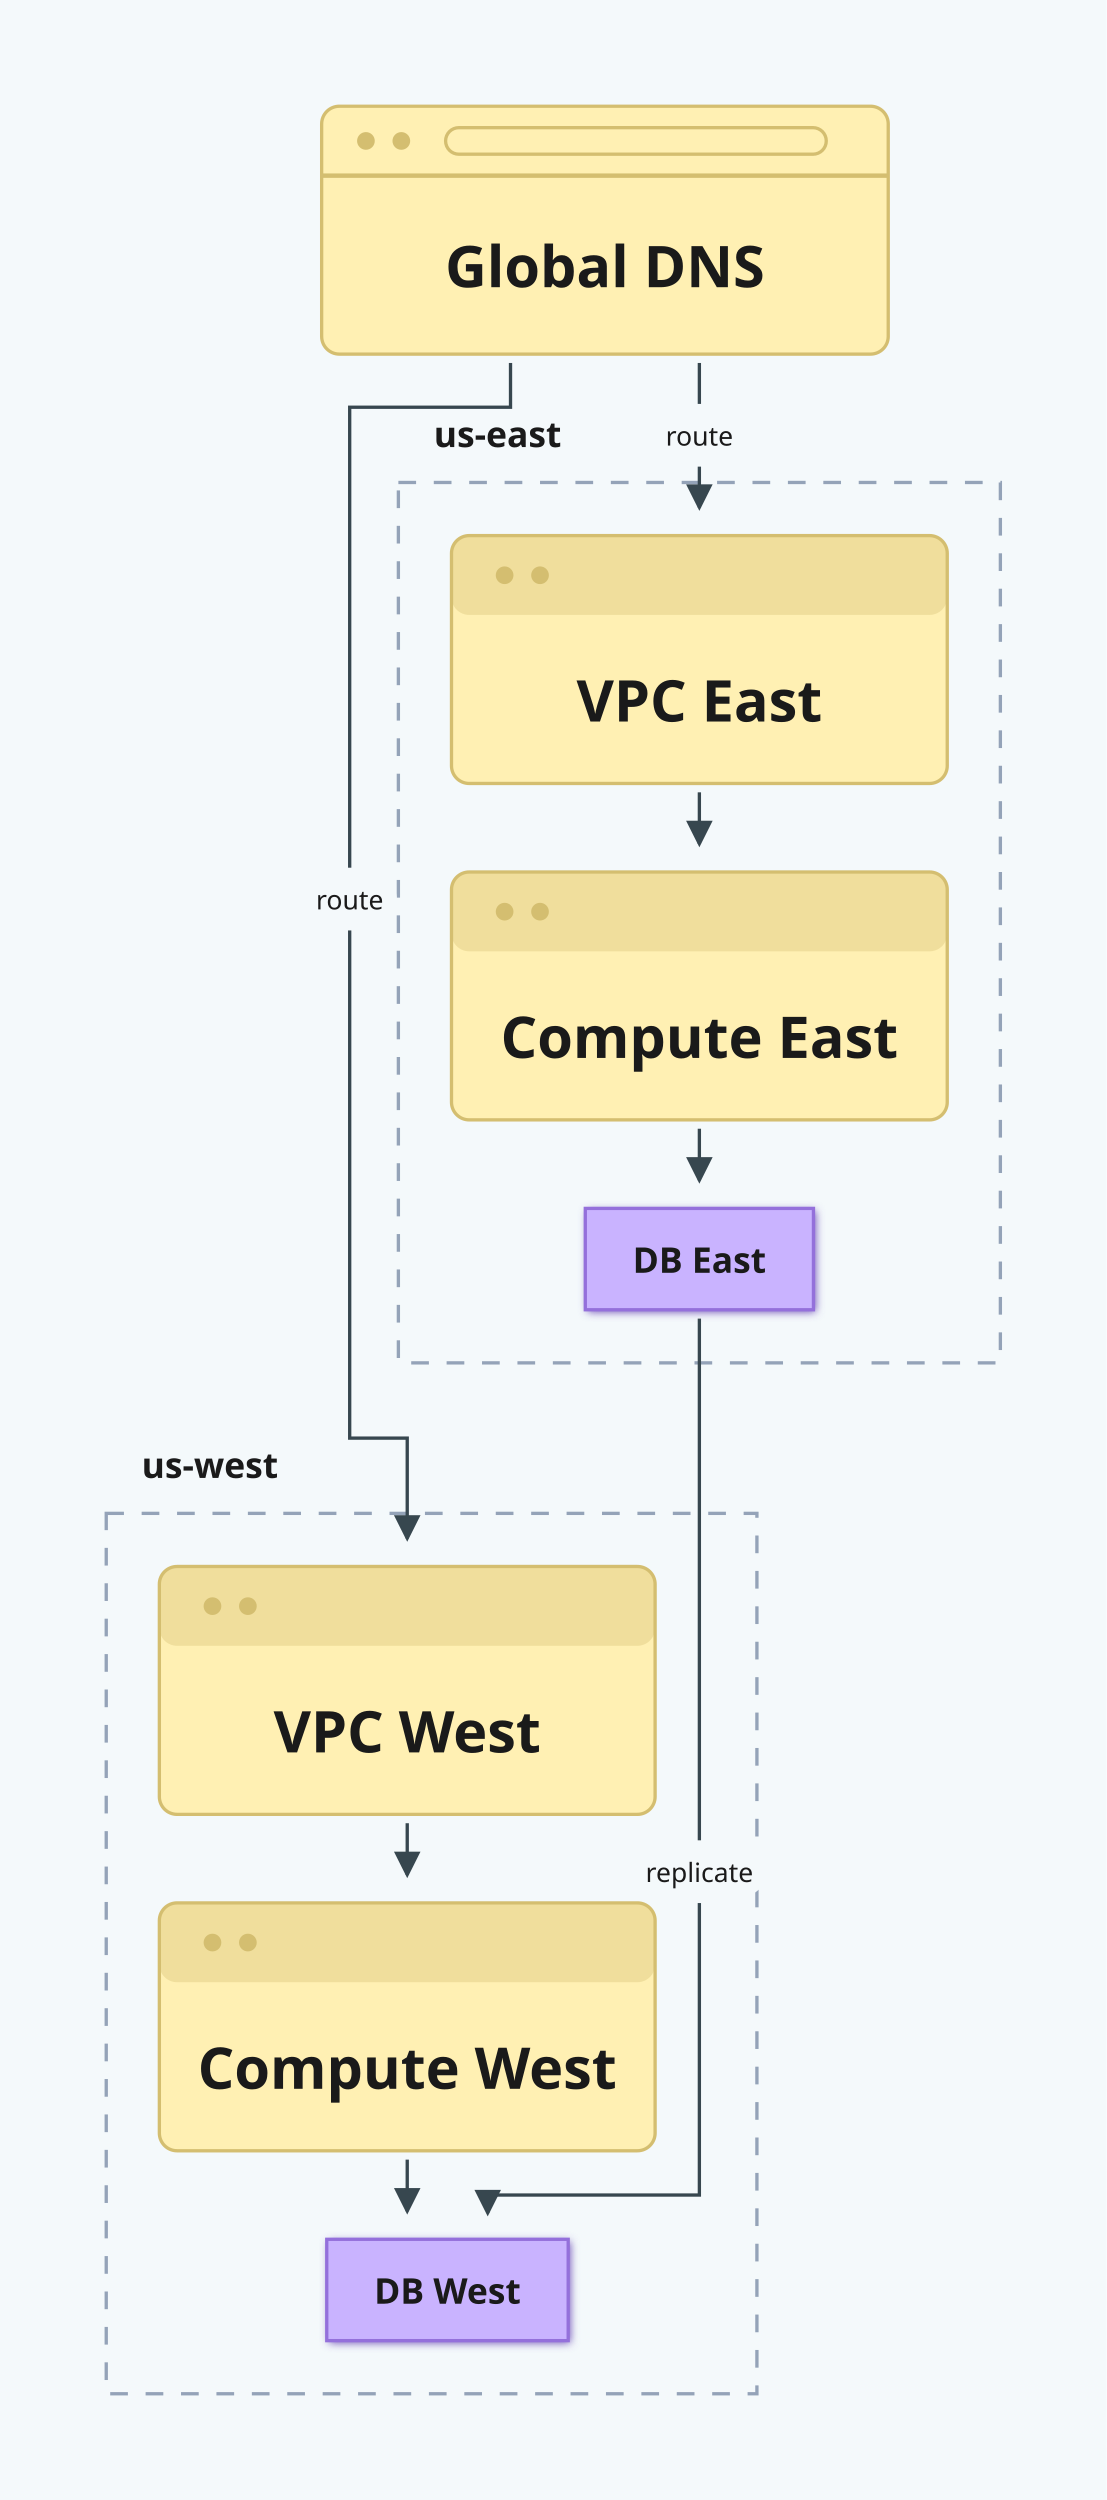
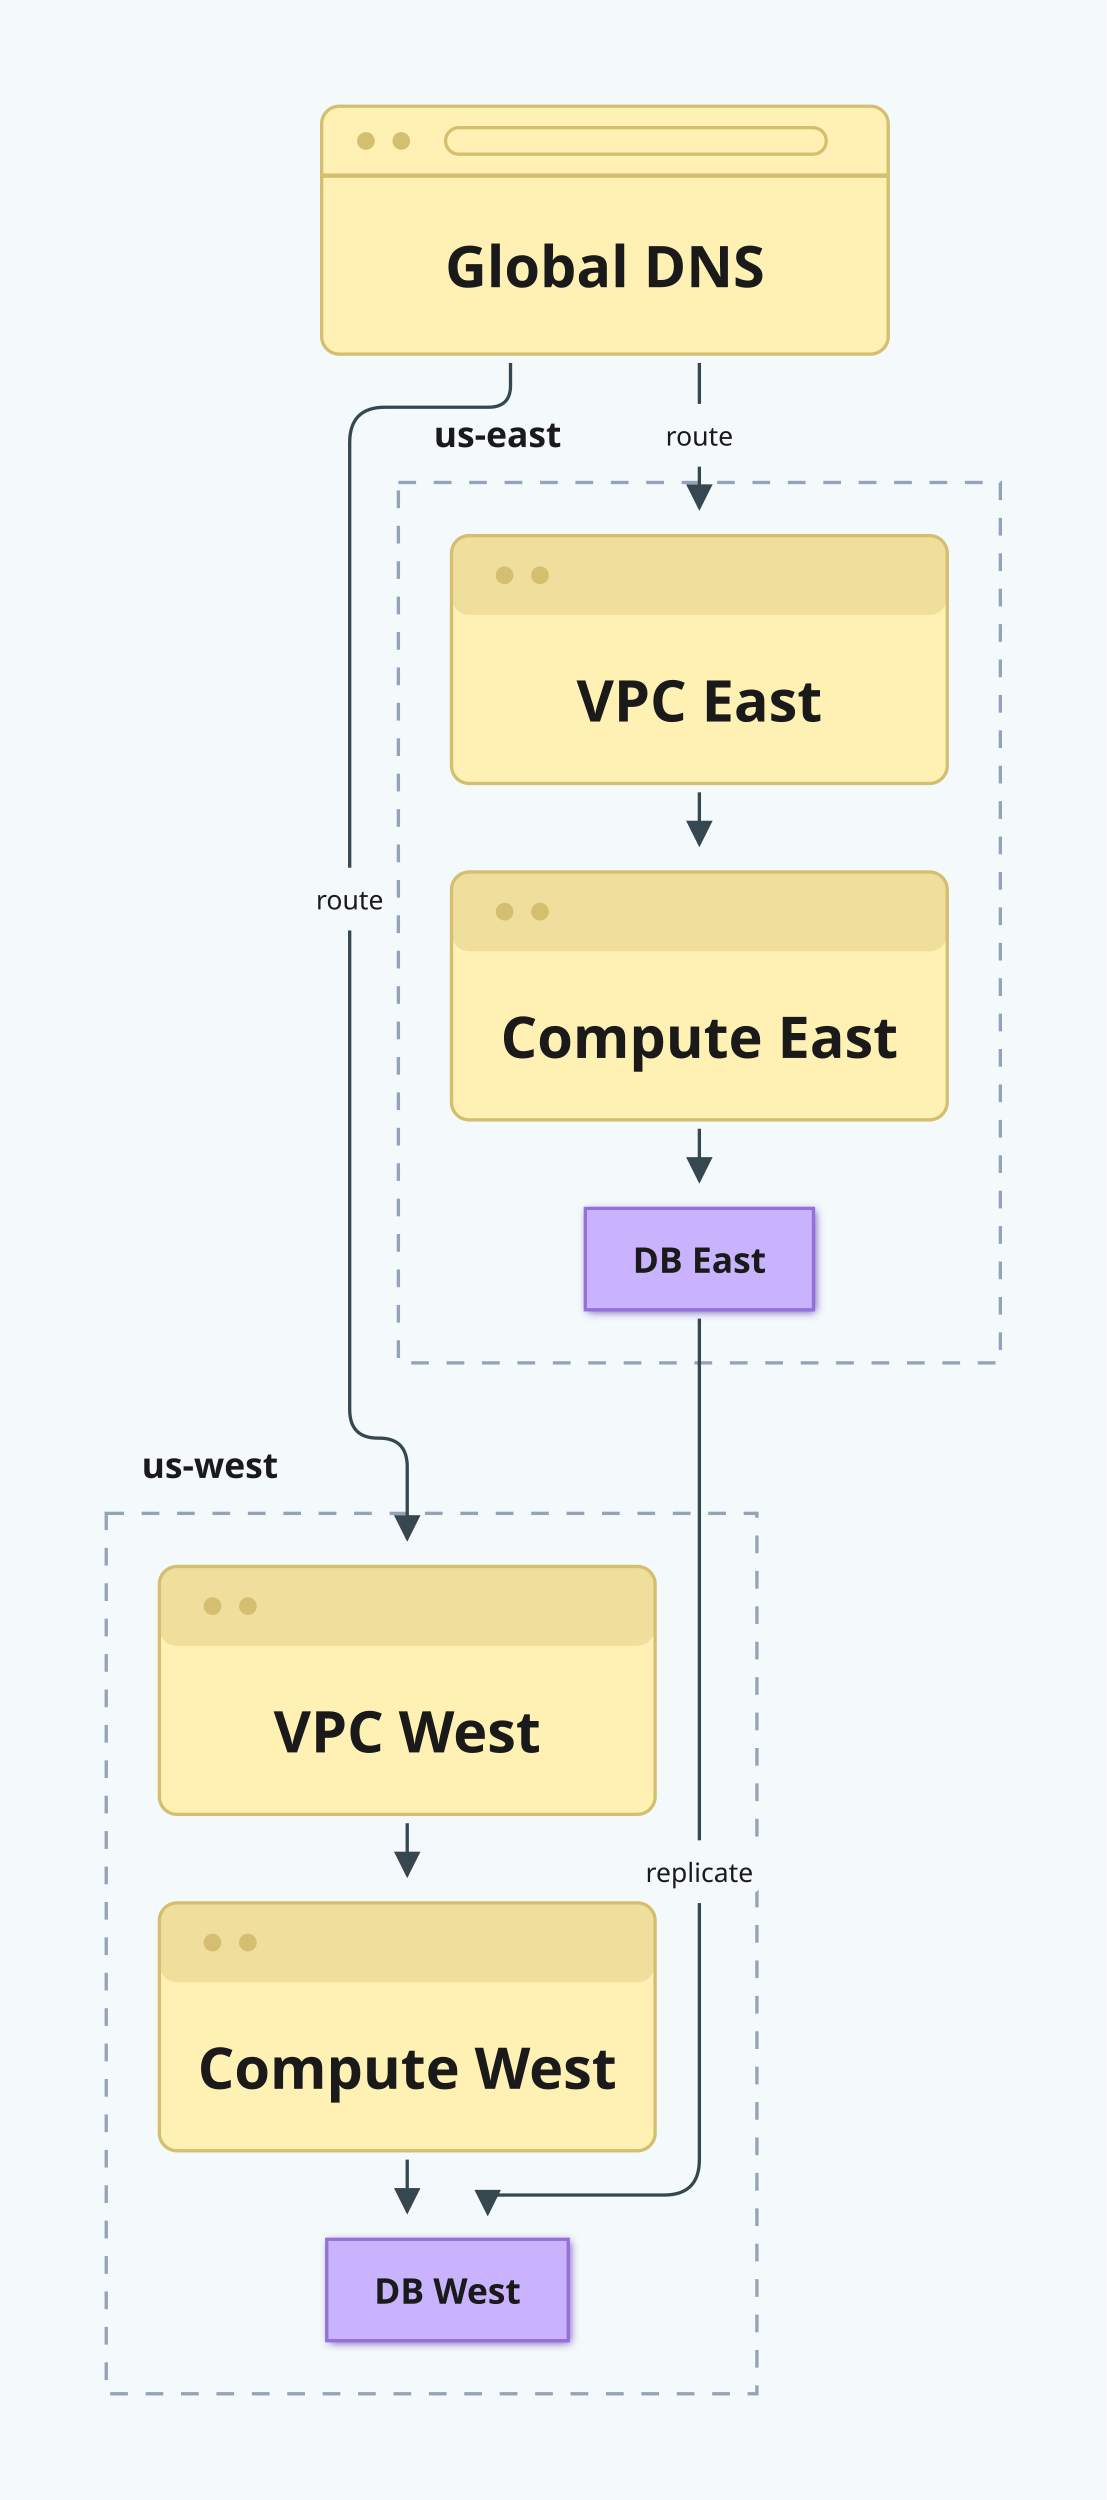
<svg xmlns="http://www.w3.org/2000/svg" viewBox="0 0 250 564.792">
  <defs>
    <filter id="cora-shadow-blur" x="-50%" y="-50%" width="200%" height="200%">
      <feGaussianBlur stdDeviation="1" />
    </filter>
    <marker id="cora-marker-arrow" markerWidth="8" markerHeight="8" refX="7" refY="4" orient="auto" markerUnits="strokeWidth">
      <path d="M 0 0 L 8 4 L 0 8 z" fill="#37474F" />
    </marker>
    <marker id="cora-marker-circle" markerWidth="8" markerHeight="8" refX="4" refY="4" orient="auto" markerUnits="strokeWidth">
      <circle cx="4" cy="4" r="3" fill="none" stroke="#37474F" stroke-width="1.5" />
    </marker>
    <marker id="cora-marker-filled-circle" markerWidth="8" markerHeight="8" refX="4" refY="4" orient="auto" markerUnits="strokeWidth">
      <circle cx="4" cy="4" r="3" fill="#37474F" />
    </marker>
  </defs>
  <rect x="0" y="0" width="250" height="564.792" fill="#F4F9FB" />
  <g id="groups">
    <g>
      <rect x="90" y="109" width="136" height="198.896" fill="none" stroke="#94A3B8" stroke-width="0.75" stroke-dasharray="4 4" />
      <text x="98" y="101" font-family="'Noto Sans', sans-serif" font-size="8" font-weight="600" fill="#1A1A1A">us-east</text>
    </g>
    <g>
      <rect x="24" y="341.896" width="147" height="198.896" fill="none" stroke="#94A3B8" stroke-width="0.75" stroke-dasharray="4 4" />
      <text x="32" y="333.896" font-family="'Noto Sans', sans-serif" font-size="8" font-weight="600" fill="#1A1A1A">us-west</text>
    </g>
  </g>
  <g id="nodes">
    <g>
      <rect x="72.667" y="24" width="128" height="56" rx="4" ry="4" fill="#FFF0B3" stroke="#D4BE70" stroke-width="0.75" />
      <line x1="72.667" y1="39.68" x2="200.667" y2="39.68" stroke="#D4BE70" stroke-width="1" />
      <circle cx="82.667" cy="31.84" r="2" fill="#D4BE70" />
      <circle cx="90.667" cy="31.84" r="2" fill="#D4BE70" />
      <rect x="100.667" y="28.84" width="86" height="6" rx="3" fill="#FFF0B3" stroke="#D4BE70" stroke-width="0.75" />
      <text x="136.667" y="64.884" text-anchor="middle" font-family="'Noto Sans', sans-serif" font-size="13" font-weight="600" fill="#1A1A1A">Global DNS</text>
    </g>
    <g>
      <rect x="102" y="121" width="112" height="56" rx="4" ry="4" fill="#FFF0B3" stroke="#D4BE70" stroke-width="0.75" />
      <rect x="102" y="121" width="112" height="17.92" rx="4" ry="4" fill="#D4BE70" opacity="0.35" />
      <circle cx="114" cy="129.96" r="2" fill="#D4BE70" />
      <circle cx="122" cy="129.96" r="2" fill="#D4BE70" />
      <text x="158" y="163.004" text-anchor="middle" font-family="'Noto Sans', sans-serif" font-size="13" font-weight="600" fill="#1A1A1A">VPC East</text>
    </g>
    <g>
      <rect x="102" y="197" width="112" height="56" rx="4" ry="4" fill="#FFF0B3" stroke="#D4BE70" stroke-width="0.75" />
      <rect x="102" y="197" width="112" height="17.92" rx="4" ry="4" fill="#D4BE70" opacity="0.35" />
      <circle cx="114" cy="205.96" r="2" fill="#D4BE70" />
      <circle cx="122" cy="205.96" r="2" fill="#D4BE70" />
      <text x="158" y="239.004" text-anchor="middle" font-family="'Noto Sans', sans-serif" font-size="13" font-weight="600" fill="#1A1A1A">Compute East</text>
    </g>
    <g>
      <g filter="url(#cora-shadow-blur)">
        <rect x="132.728" y="273.5" width="51.544" height="22.896" fill="#7050B8" />
      </g>
      <rect x="132.228" y="273" width="51.544" height="22.896" fill="#C9B3FF" stroke="#9470DB" stroke-width="0.75" />
      <text x="158" y="287.552" text-anchor="middle" font-family="'Noto Sans', sans-serif" font-size="8" font-weight="600" fill="#1A1A1A">DB East</text>
    </g>
    <g>
      <rect x="36" y="353.896" width="112" height="56" rx="4" ry="4" fill="#FFF0B3" stroke="#D4BE70" stroke-width="0.75" />
      <rect x="36" y="353.896" width="112" height="17.92" rx="4" ry="4" fill="#D4BE70" opacity="0.35" />
      <circle cx="48" cy="362.856" r="2" fill="#D4BE70" />
      <circle cx="56" cy="362.856" r="2" fill="#D4BE70" />
      <text x="92" y="395.9" text-anchor="middle" font-family="'Noto Sans', sans-serif" font-size="13" font-weight="600" fill="#1A1A1A">VPC West</text>
    </g>
    <g>
      <rect x="36" y="429.896" width="112" height="56" rx="4" ry="4" fill="#FFF0B3" stroke="#D4BE70" stroke-width="0.75" />
      <rect x="36" y="429.896" width="112" height="17.92" rx="4" ry="4" fill="#D4BE70" opacity="0.35" />
      <circle cx="48" cy="438.856" r="2" fill="#D4BE70" />
      <circle cx="56" cy="438.856" r="2" fill="#D4BE70" />
      <text x="92" y="471.9" text-anchor="middle" font-family="'Noto Sans', sans-serif" font-size="13" font-weight="600" fill="#1A1A1A">Compute West</text>
    </g>
    <g>
      <g filter="url(#cora-shadow-blur)">
        <rect x="74.319" y="506.396" width="54.544" height="22.896" fill="#7050B8" />
      </g>
      <rect x="73.819" y="505.896" width="54.544" height="22.896" fill="#C9B3FF" stroke="#9470DB" stroke-width="0.75" />
      <text x="101.091" y="520.448" text-anchor="middle" font-family="'Noto Sans', sans-serif" font-size="8" font-weight="600" fill="#1A1A1A">DB West</text>
    </g>
  </g>
  <g id="edges">
    <path d="M 158 82 L 158 91.249 M 158 105.421 L 158 114.67" fill="none" stroke="#37474F" stroke-width="0.75" marker-end="url(#cora-marker-arrow)" />
-     <path d="M 115.333 82 L 115.333 92 L 79 92 L 79 196.03 M 79 210.202 L 79 324.896 L 92 324.896 L 92 347.566" fill="none" stroke="#37474F" stroke-width="0.75" marker-end="url(#cora-marker-arrow)" />
+     <path d="M 115.333 82 L 115.333 87.1 Q 115.333 92 110.333 92 L 87 92 Q 79 92 79 100 L 79 196.03 M 79 210.202 L 79 318.396 Q 79 324.896 85.37 324.896 L 85.63 324.896 Q 92 324.896 92 331.396 L 92 347.566" fill="none" stroke="#37474F" stroke-width="0.75" marker-end="url(#cora-marker-arrow)" />
    <path d="M 158 179 L 158 190.67" fill="none" stroke="#37474F" stroke-width="0.75" marker-end="url(#cora-marker-arrow)" />
    <path d="M 158 255 L 158 266.67" fill="none" stroke="#37474F" stroke-width="0.75" marker-end="url(#cora-marker-arrow)" />
    <path d="M 92 411.896 L 92 423.566" fill="none" stroke="#37474F" stroke-width="0.75" marker-end="url(#cora-marker-arrow)" />
    <path d="M 92 487.896 L 92 499.566" fill="none" stroke="#37474F" stroke-width="0.75" marker-end="url(#cora-marker-arrow)" />
-     <path d="M 158 297.896 L 158 415.759 M 158 429.931 L 158 495.896 L 110.181 495.896 L 110.181 499.976" fill="none" stroke="#37474F" stroke-width="0.75" marker-end="url(#cora-marker-arrow)" />
+     <path d="M 158 297.896 L 158 415.759 M 158 429.931 L 158 487.896 Q 158 495.896 150 495.896 L 112.221 495.896 Q 110.181 495.896 110.181 497.895 L 110.181 499.976" fill="none" stroke="#37474F" stroke-width="0.75" marker-end="url(#cora-marker-arrow)" />
  </g>
  <g id="edge-labels">
    <g>
      <rect x="147.377" y="92.749" width="21.246" height="11.172" rx="5.586" ry="5.586" fill="#F4F9FB" />
      <text x="158" y="100.663" text-anchor="middle" font-family="'Noto Sans', sans-serif" font-size="6" font-weight="400" fill="#1A1A1A">route</text>
    </g>
    <g>
      <rect x="68.377" y="197.53" width="21.246" height="11.172" rx="5.586" ry="5.586" fill="#F4F9FB" />
      <text x="79" y="205.444" text-anchor="middle" font-family="'Noto Sans', sans-serif" font-size="6" font-weight="400" fill="#1A1A1A">route</text>
    </g>
    <g>
      <rect x="142.838" y="417.259" width="30.324" height="11.172" rx="5.586" ry="5.586" fill="#F4F9FB" />
      <text x="158" y="425.173" text-anchor="middle" font-family="'Noto Sans', sans-serif" font-size="6" font-weight="400" fill="#1A1A1A">replicate</text>
    </g>
  </g>
</svg>
